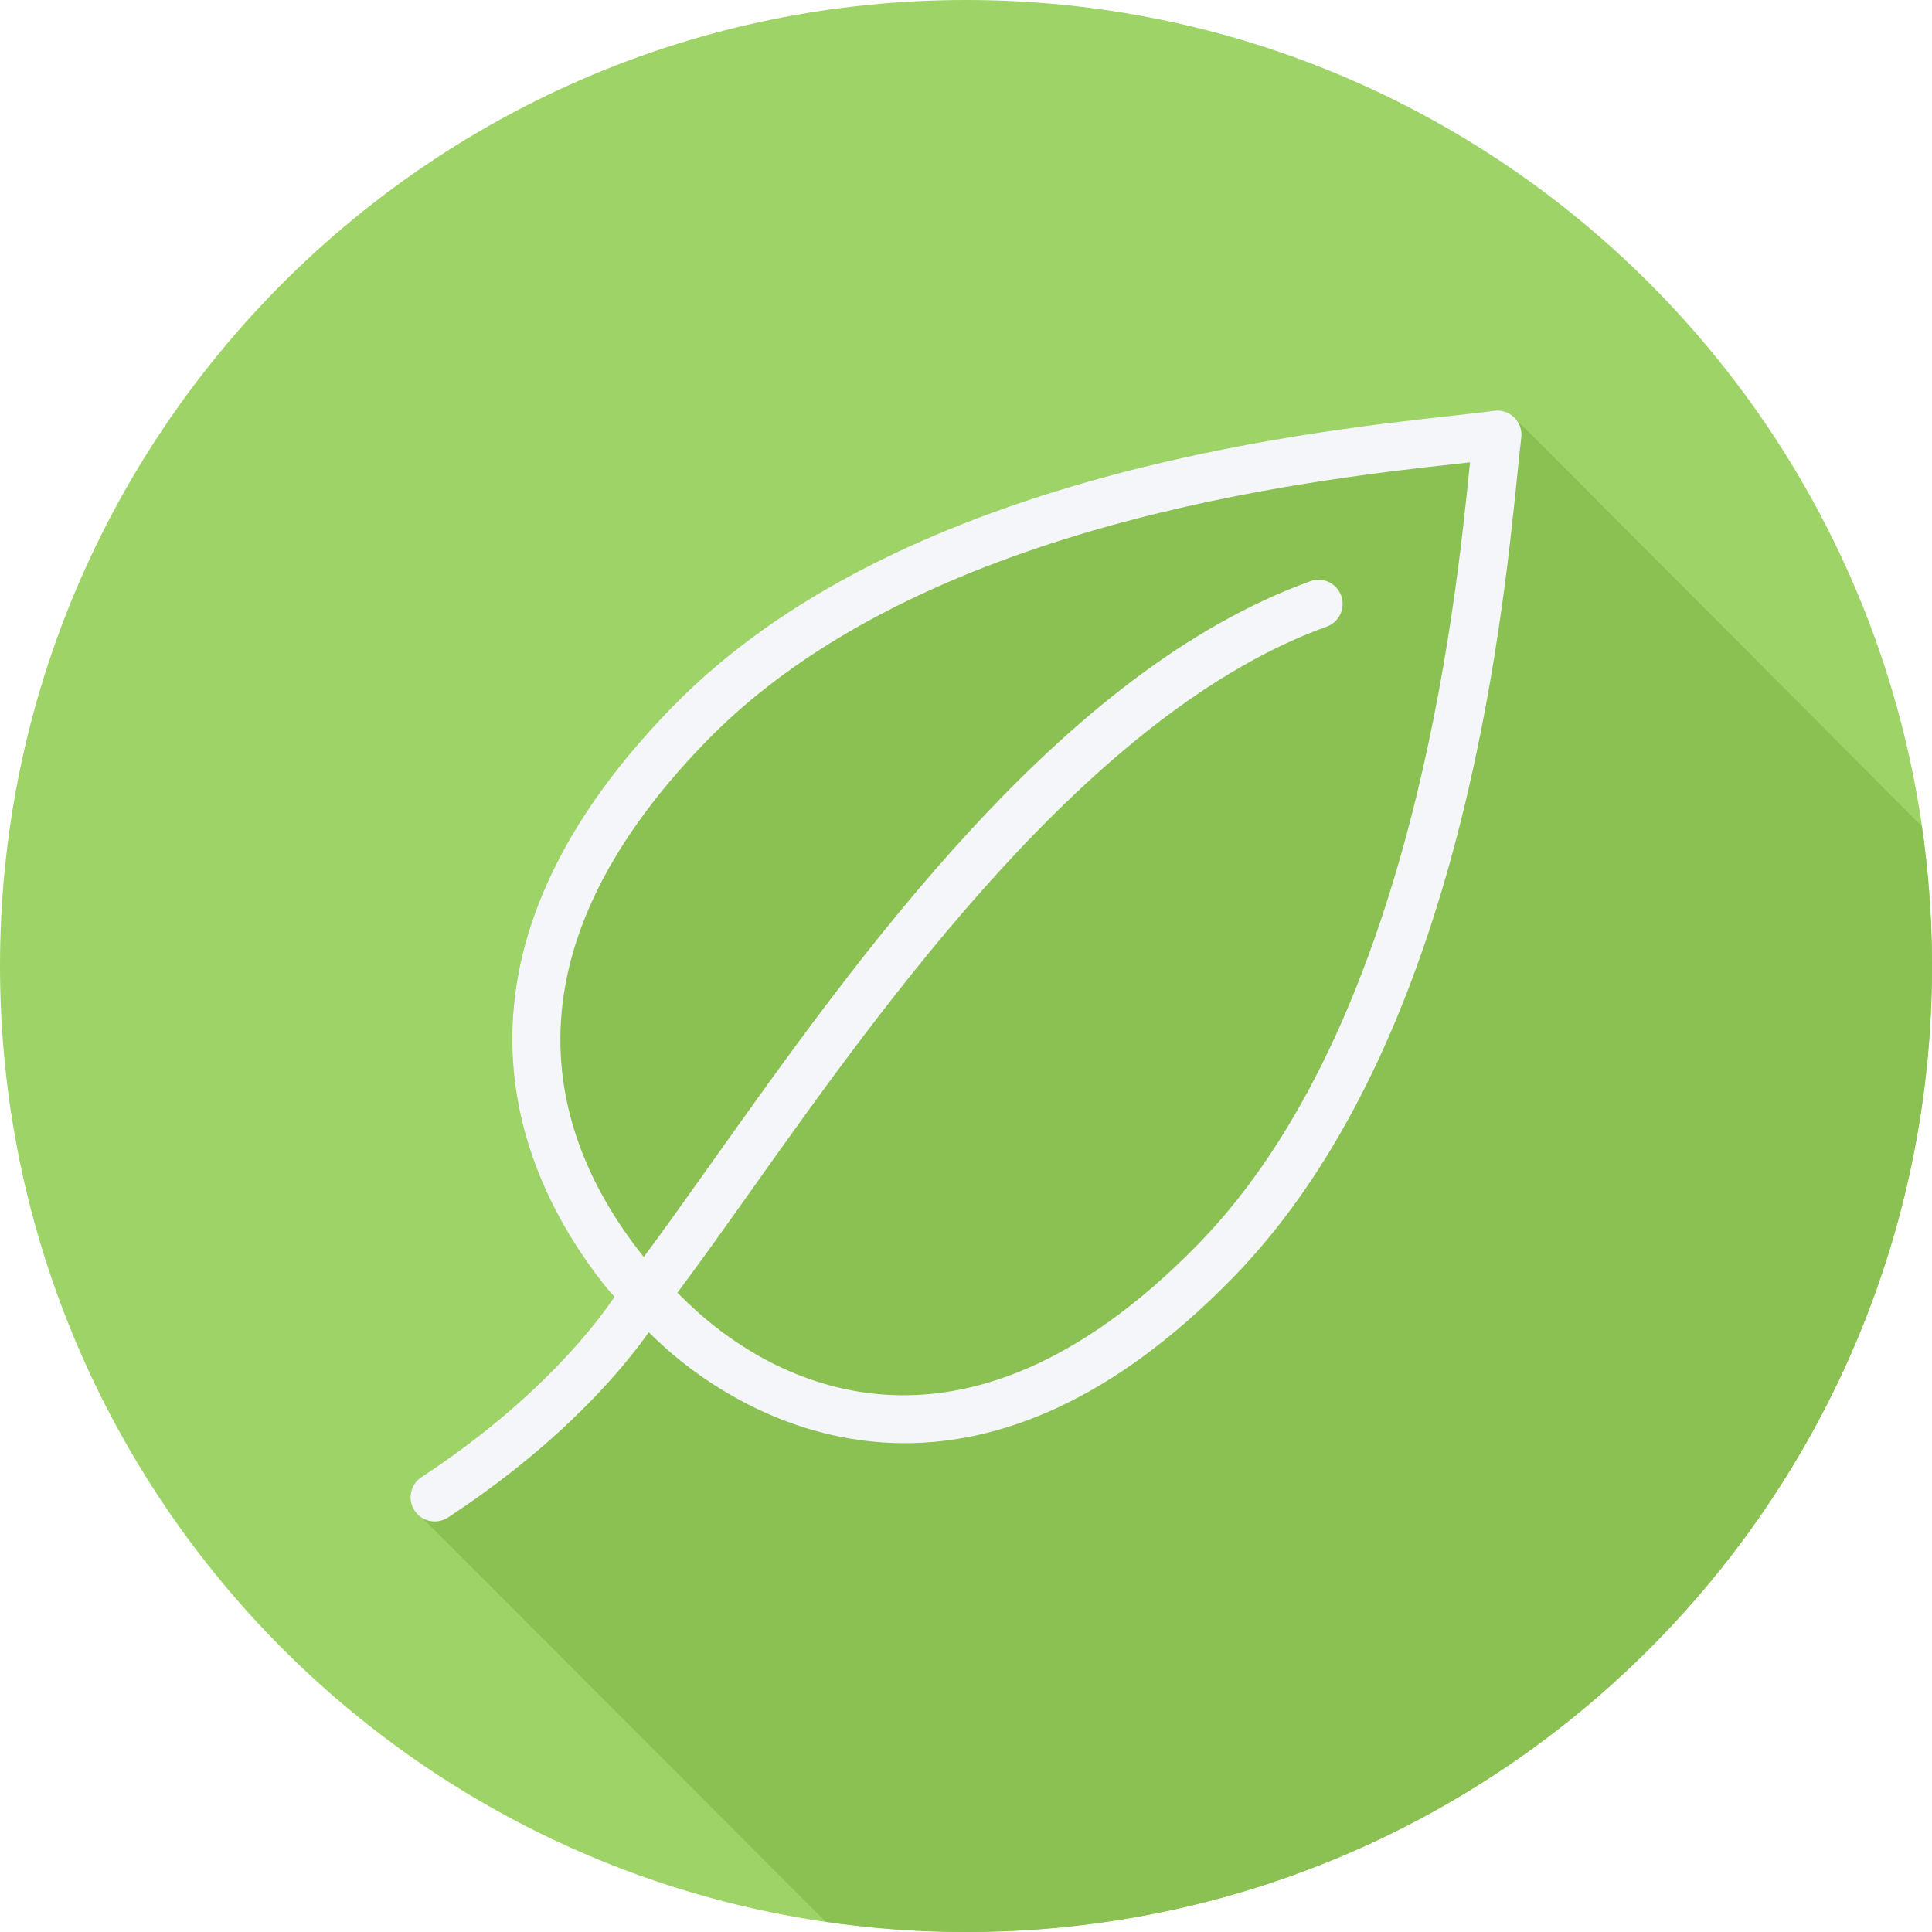
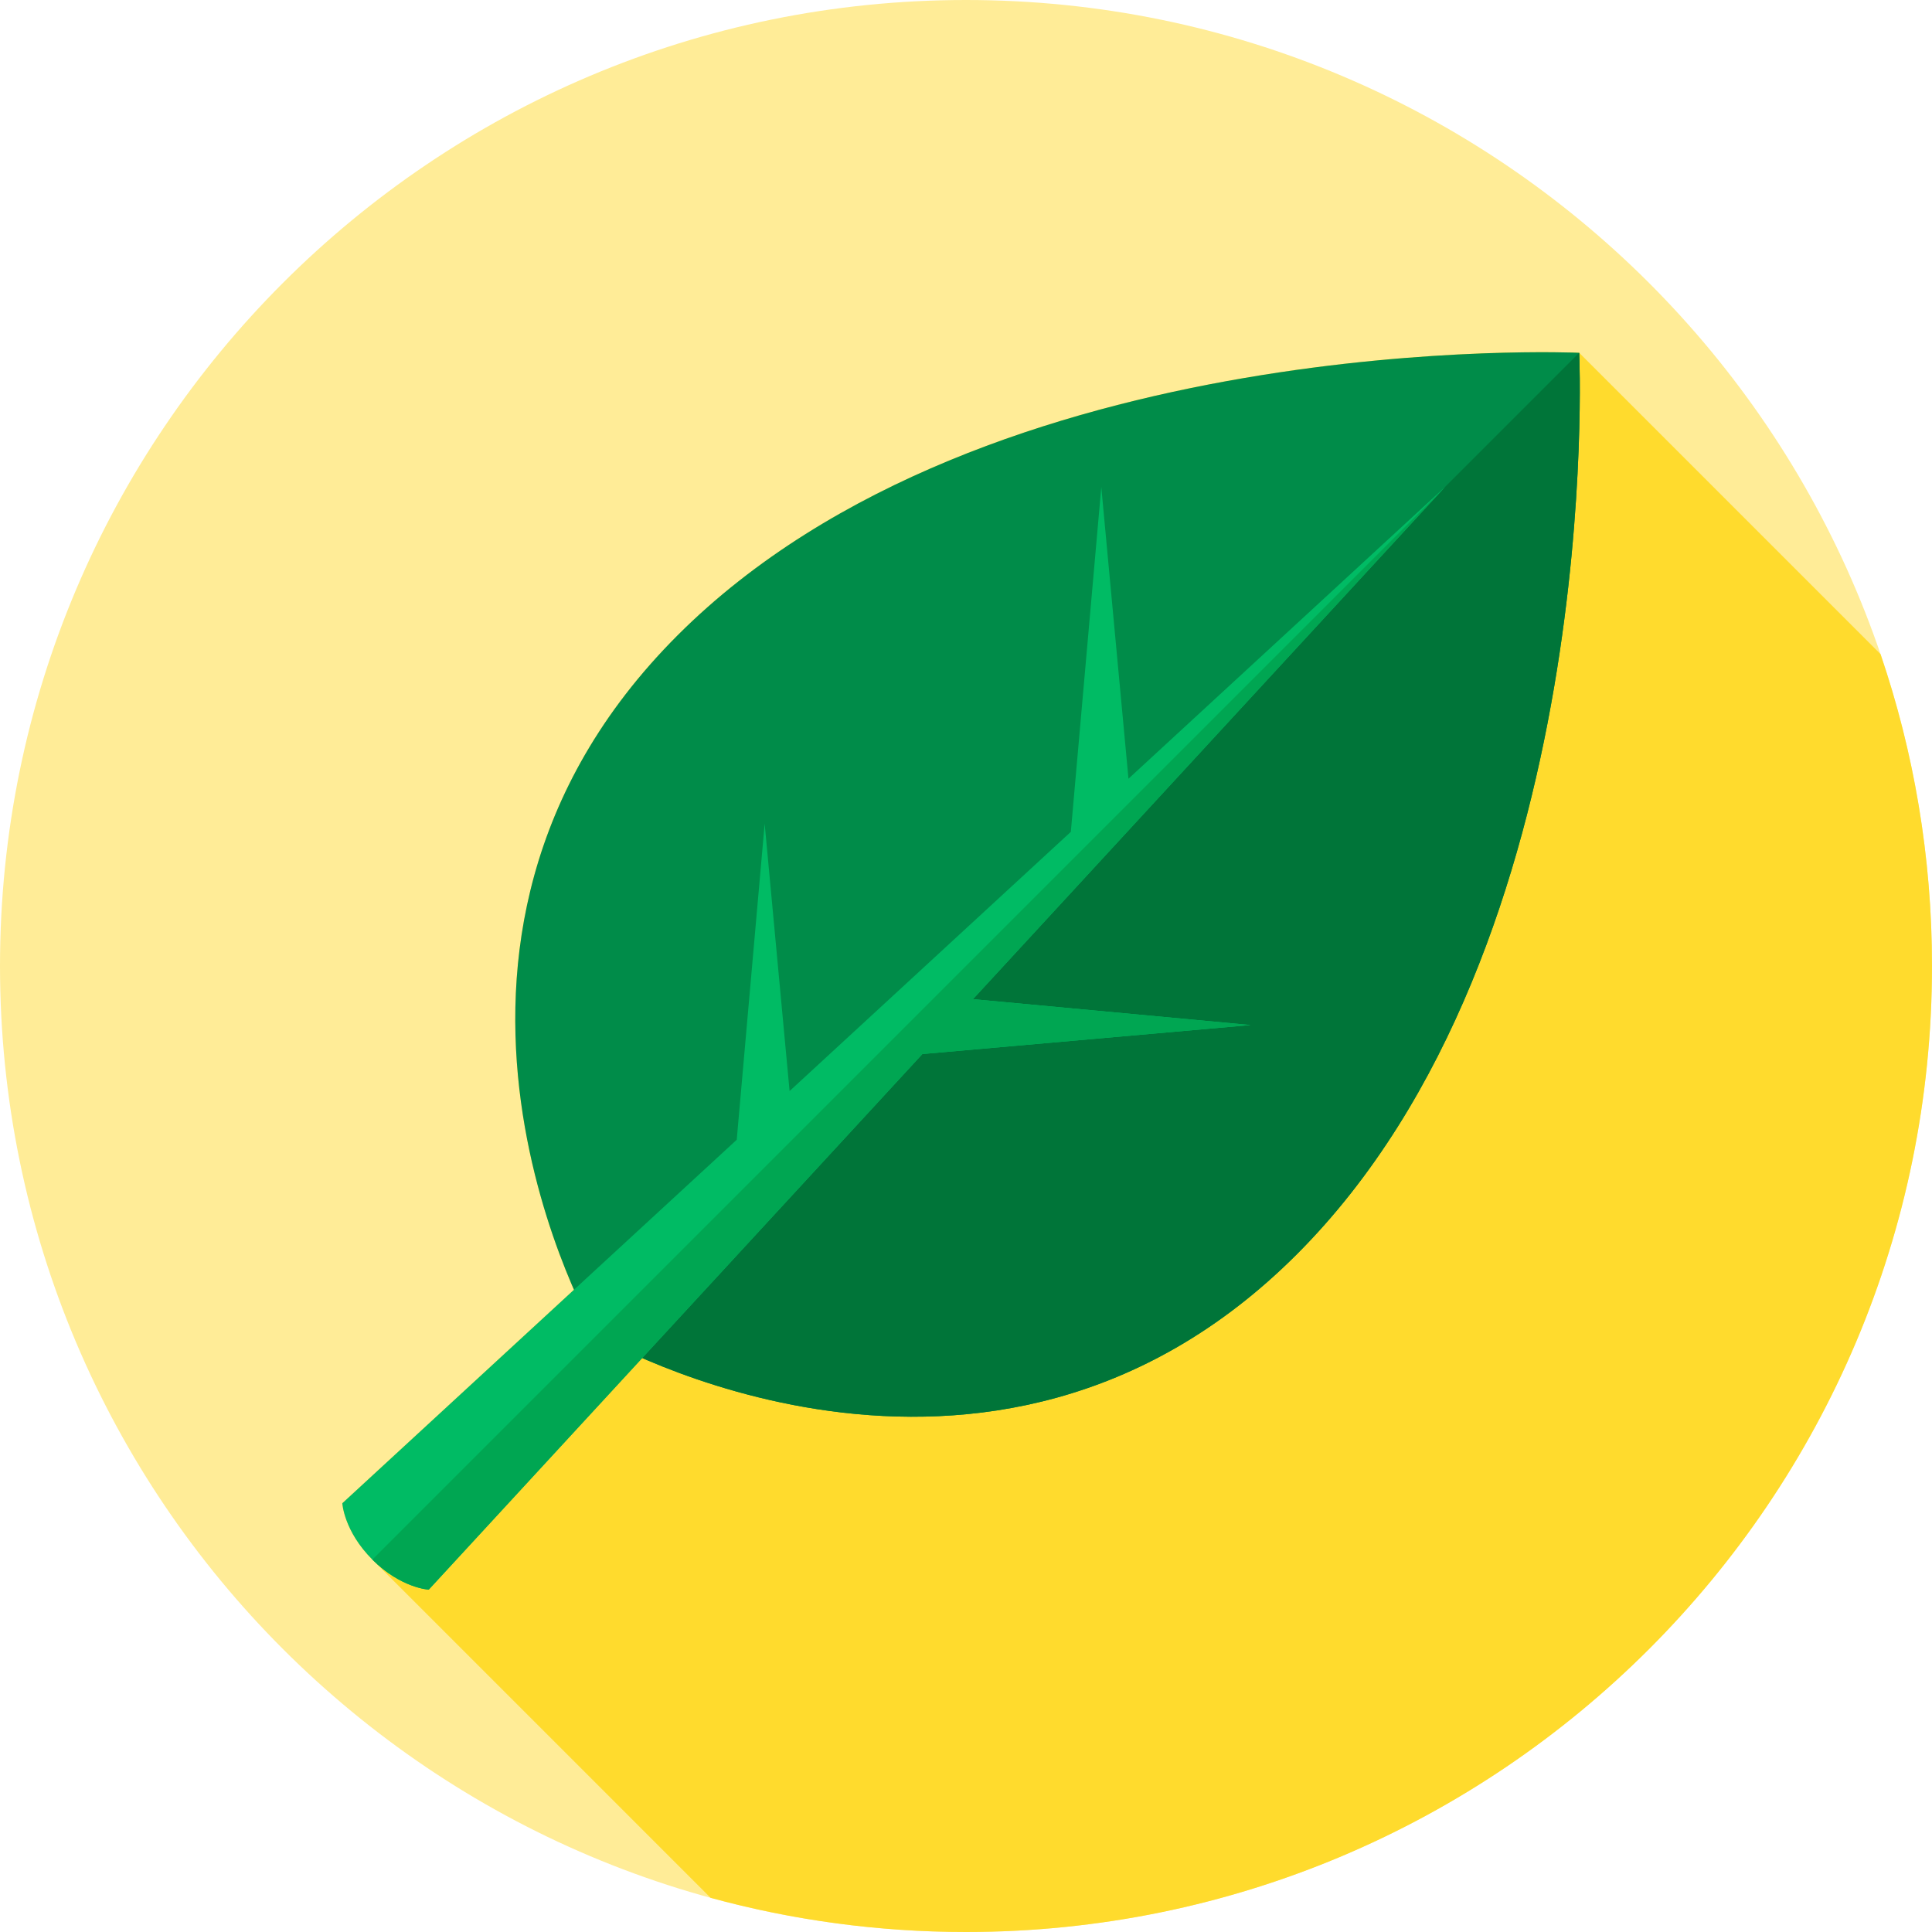
<svg xmlns="http://www.w3.org/2000/svg" height="800px" width="800px" version="1.1" id="Layer_1" viewBox="0 0 512.001 512.001" xml:space="preserve">
-   <path style="fill:#9ED368;" d="M512.001,256.006c0,141.395-114.606,255.998-255.996,255.994  C114.606,512.004,0.001,397.402,0.001,256.006C-0.007,114.61,114.606,0,256.005,0C397.395,0,512.001,114.614,512.001,256.006z" />
-   <path style="fill:#8BC052;" d="M512.001,256.005c0-12.612-0.95-24.998-2.713-37.122c-0.087-0.046-0.172-0.098-0.253-0.155  c-0.214-0.305-107.468-107.817-107.738-108.083c-1.415-1.394-3.394-2.063-5.375-1.785c-2.881,0.4-6.743,0.825-11.419,1.344  c-40.165,4.447-146.866,16.259-206.256,77.062c-66.828,68.426-40.156,125.237-18.306,153.016c0.784,0.997,1.793,2.165,2.89,3.391  c-3.828,5.762-19.138,26.807-51.137,47.774c-2.96,1.937-3.785,5.903-1.847,8.86c0.366,0.559,0.915,0.88,1.406,1.282  c0.039,0.066,107.187,107.289,107.229,107.354c0.098,0.149,0.256,0.222,0.377,0.343c12.131,1.763,24.526,2.715,37.146,2.715  C397.395,512.004,512.001,397.401,512.001,256.005z" />
-   <path style="fill:#F4F6F9;" d="M401.299,110.645c-1.415-1.394-3.394-2.063-5.375-1.785c-2.881,0.4-6.743,0.825-11.419,1.344  c-40.165,4.447-146.866,16.259-206.256,77.062c-66.828,68.425-40.156,125.237-18.306,153.015c0.784,0.997,1.793,2.165,2.891,3.391  c-3.828,5.762-19.138,26.807-51.137,47.774c-2.959,1.937-3.785,5.903-1.846,8.86c1.228,1.875,3.271,2.894,5.359,2.894  c1.203,0,2.419-0.337,3.5-1.046c30.801-20.18,47.03-40.306,53.213-49.081c1.709,1.66,3.301,3.159,4.547,4.268  c9.266,8.256,32.06,25.122,63.284,25.119c24.565-0.003,54.353-10.444,86.863-43.731c60.103-61.522,71.318-171.89,75.54-213.441  c0.394-3.866,0.713-7.003,0.997-9.294C403.398,114.02,402.714,112.045,401.299,110.645z M389.42,123.995  c-3.707,36.471-14.985,147.469-71.963,205.791c-64.122,65.644-114.003,34.453-132.478,17.997c-1.524-1.357-3.467-3.206-5.469-5.188  c5.815-7.759,12.17-16.701,19.281-26.721c35.969-50.672,90.319-127.247,152.8-149.812c3.322-1.2,5.044-4.868,3.844-8.194  c-1.2-3.326-4.875-5.053-8.194-3.844c-66.246,23.925-119.791,99.359-158.887,154.441c-6.517,9.183-12.377,17.422-17.74,24.641  c-0.199-0.241-0.433-0.511-0.604-0.729l-0.003-0.003c-23.525-29.903-39.603-77.801,17.397-136.162  c56.191-57.529,159.587-68.975,198.51-73.284c1.278-0.141,2.5-0.275,3.657-0.406C389.523,122.998,389.474,123.492,389.42,123.995z" />
+   <circle style="fill:#FFEC97;" cx="255.997" cy="255.996" r="255.996" />
+   <path style="fill:#FFDB2D;" d="M512,255.999c0-28.923-4.802-56.724-13.643-82.654l-79.847-79.847l-0.05,0.04l0.045-0.045  c0,0-156.899-7.166-238.939,74.874c-65.109,65.109-40.422,143.747-27.46,173.437L90.721,398.38c0,0,0.4,7.37,7.964,14.933  l89.622,89.622c21.565,5.898,44.258,9.065,67.695,9.065C397.385,512,512,397.385,512,255.999z" />
+   <path style="fill:#008C49;" d="M418.51,93.498l-0.05,0.04l0.045-0.045c0,0-156.899-7.166-238.939,74.874  s-21.508,185.577-21.508,185.577s103.537,60.533,185.578-21.508C425.675,250.397,418.51,93.498,418.51,93.498z" />
+   <path style="fill:#007539;" d="M418.51,93.498l-0.048,0.038L158.056,353.942l0.002,0.003c0,0,103.537,60.533,185.577-21.508  C425.675,250.397,418.51,93.498,418.51,93.498z" />
+   <path style="fill:#00BB64;" d="M331.42,271.647l-73.576-6.858l125.085-135.72l-83.871,77.298l-7.203-77.284l-8.074,91.364  l-74.533,68.693l-6.604-70.846l-7.401,83.754L90.72,398.379c0,0,0.4,7.37,7.964,14.933c7.564,7.564,14.933,7.964,14.933,7.964  l130.821-141.944L331.42,271.647z" />
+   <path style="fill:#00A652;" d="M244.438,279.334l86.981-7.686l-73.576-6.858l125.08-135.714L98.685,413.314  c7.563,7.563,14.933,7.964,14.933,7.964L244.438,279.334z" />
</svg>
